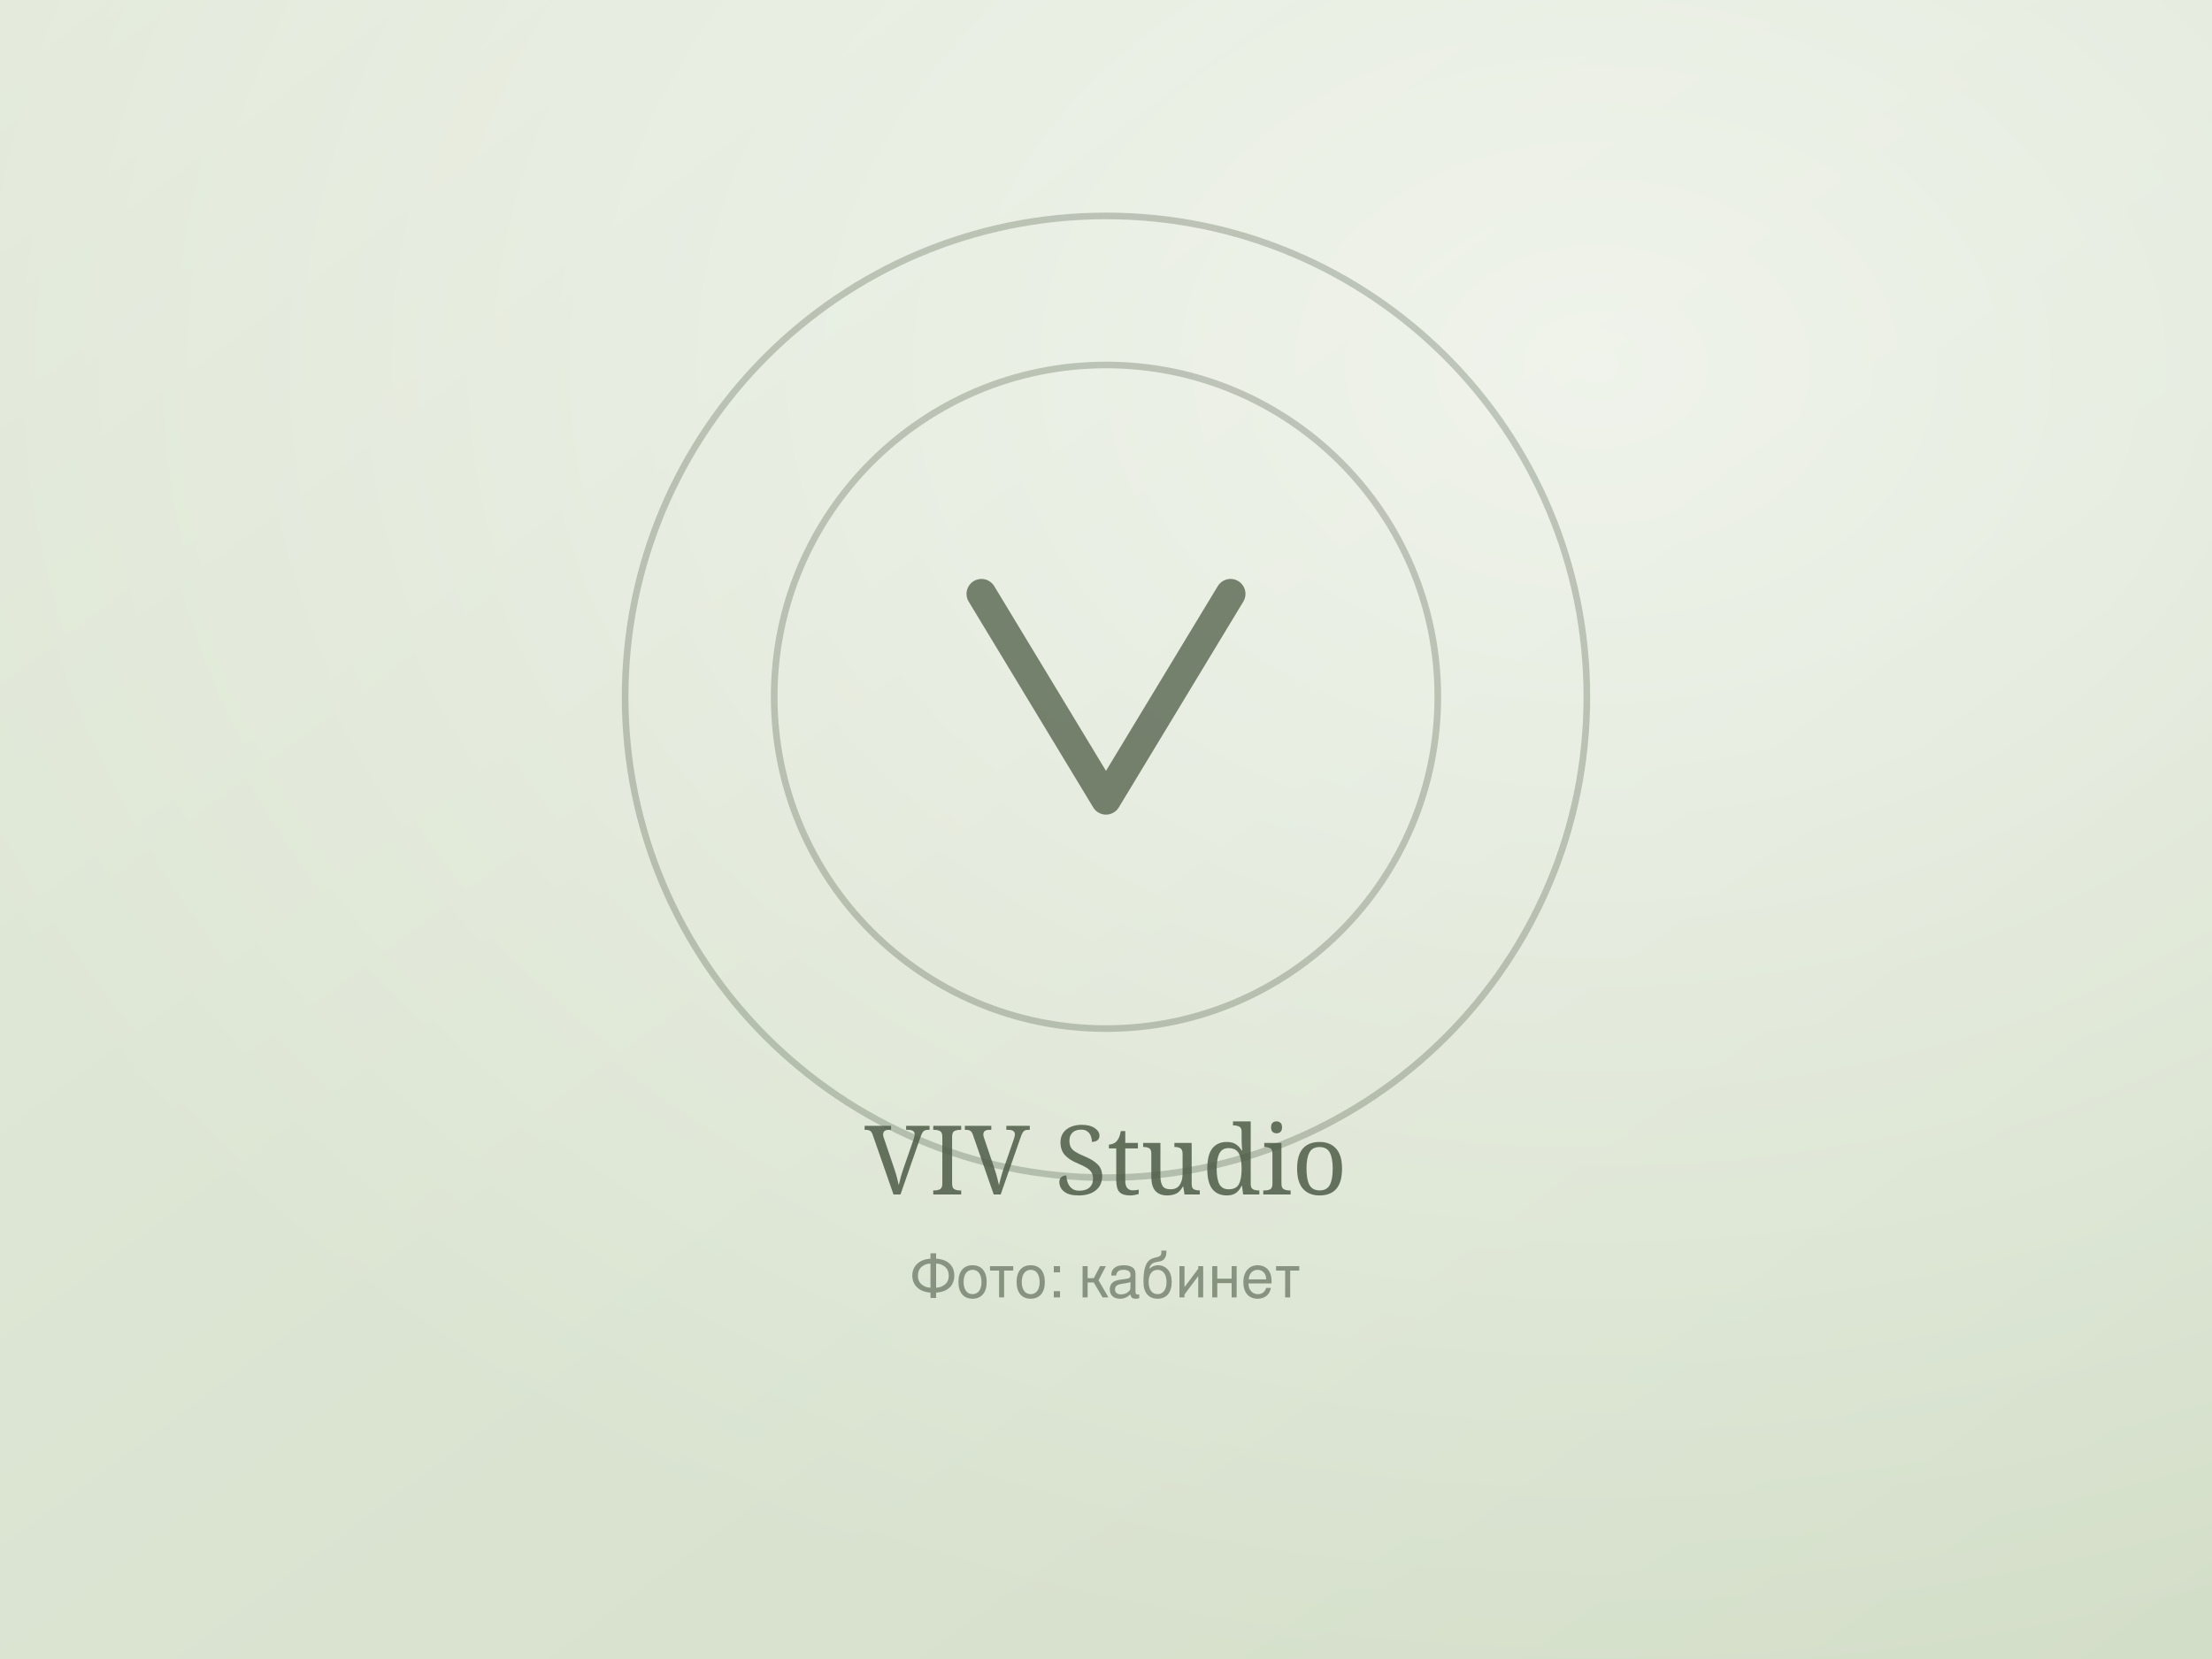
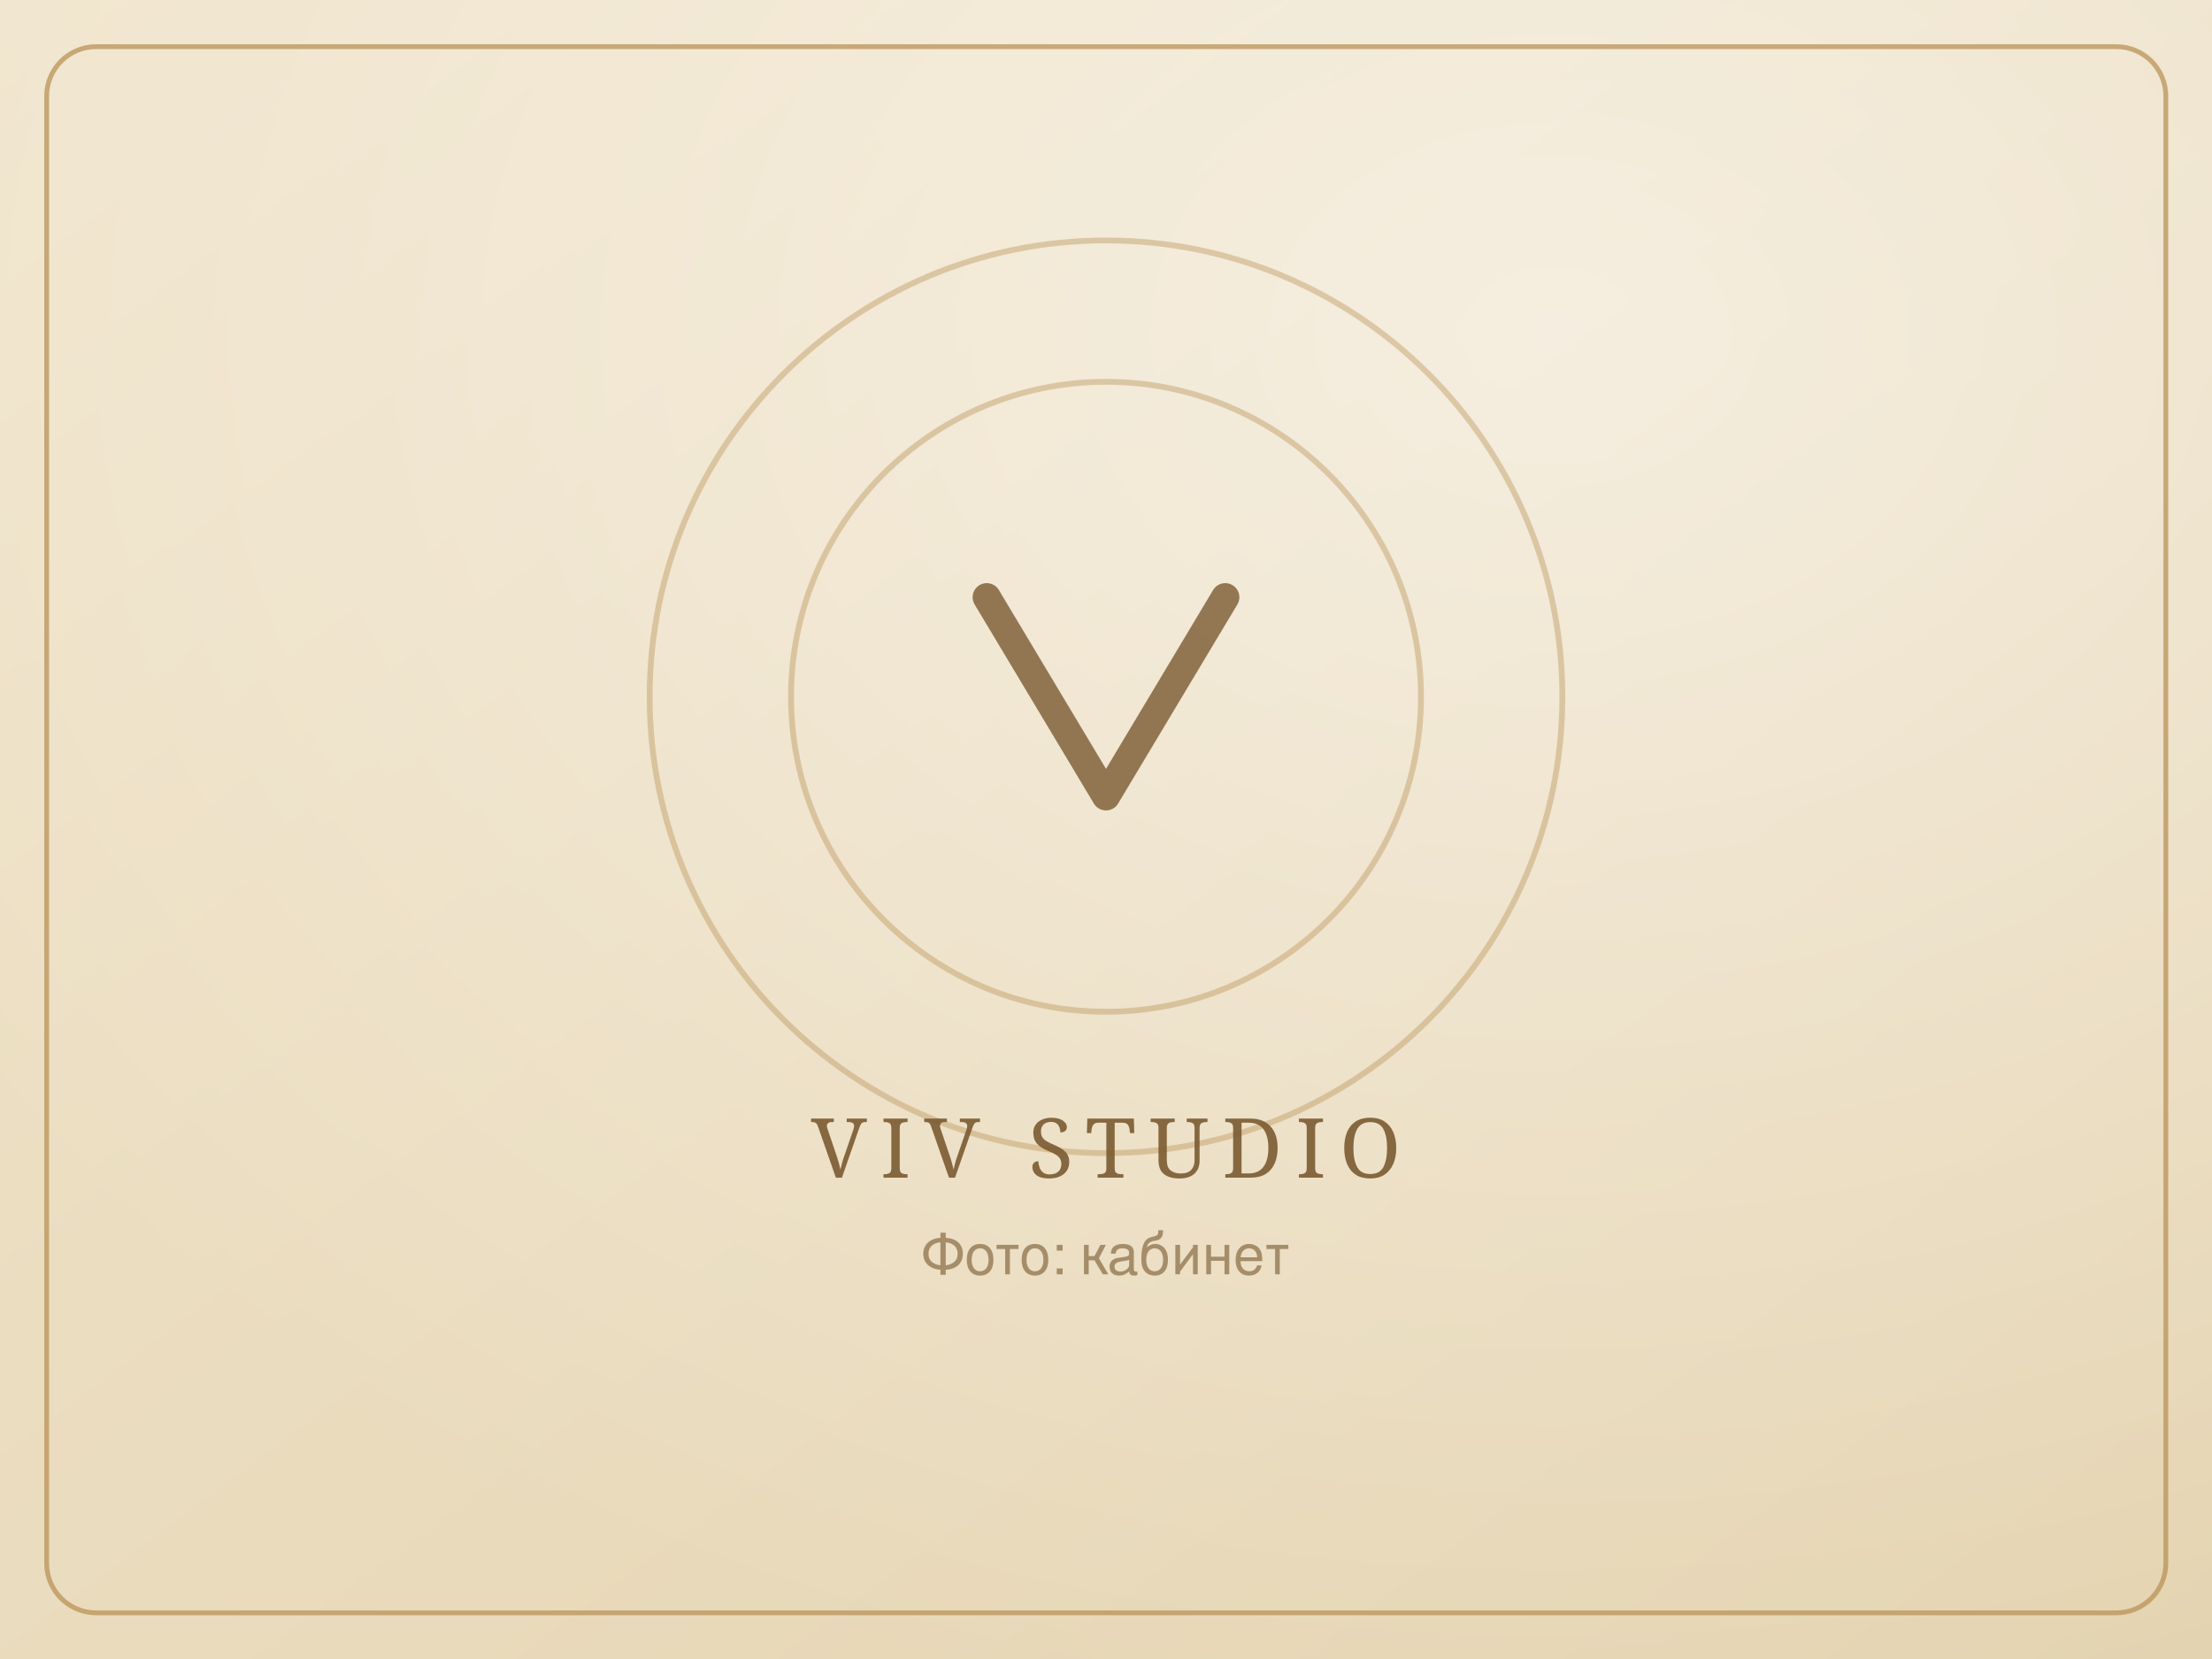
<svg xmlns="http://www.w3.org/2000/svg" viewBox="0 0 460 345" width="460" height="345" role="img" aria-label="Фото: кабинет">
  <defs>
    <linearGradient id="g" x1="0" y1="0" x2="1" y2="1">
-       <stop offset="0" stop-color="#E3EADB" />
-       <stop offset="1" stop-color="#D3DEC8" />
+       <stop offset="0" stop-color="#F0E4CB" />
+       <stop offset="1" stop-color="#E4D3B0" />
    </linearGradient>
-     <radialGradient id="r" cx="0.72" cy="0.22" r="0.8">
-       <stop offset="0" stop-color="#FFFFFF" stop-opacity=".55" />
+     <radialGradient id="r" cx="0.7" cy="0.2" r="0.85">
+       <stop offset="0" stop-color="#FFFFFF" stop-opacity=".5" />
      <stop offset="1" stop-color="#FFFFFF" stop-opacity="0" />
    </radialGradient>
  </defs>
  <rect width="460" height="345" fill="url(#g)" />
  <rect width="460" height="345" fill="url(#r)" />
-   <g opacity=".30" fill="none" stroke="#4E5C46" stroke-width="1.38">
-     <circle cx="230.0" cy="144.9" r="69.0" />
-     <circle cx="230.0" cy="144.9" r="100.0" />
+   <rect x="9.7" y="9.7" width="440.7" height="325.7" rx="10.3" fill="none" stroke="#B99358" stroke-width="1" opacity=".75" />
+   <g opacity=".42" fill="none" stroke="#B99358" stroke-width="1.21">
+     <circle cx="230.0" cy="144.9" r="65.5" />
+     <circle cx="230.0" cy="144.9" r="94.9" />
  </g>
  <g transform="translate(230.0 144.9)">
-     <path d="M-25.9 -21.4L0 21.4L25.9 -21.4" fill="none" stroke="#4E5C46" stroke-width="6.21" stroke-linecap="round" stroke-linejoin="round" opacity=".75" />
+     <path d="M-24.8 -20.7L0 20.7L24.8 -20.7" fill="none" stroke="#7A5A31" stroke-width="5.87" stroke-linecap="round" stroke-linejoin="round" opacity=".8" />
  </g>
-   <text x="230.0" y="248.4" text-anchor="middle" font-family="Georgia, serif" font-size="20.0" fill="#4E5C46" opacity=".85">VIV Studio</text>
-   <text x="230.0" y="269.8" text-anchor="middle" font-family="Helvetica, Arial, sans-serif" font-size="12.4" fill="#4E5C46" opacity=".6">Фото: кабинет</text>
+   <text x="230.0" y="244.9" text-anchor="middle" font-family="Georgia, serif" font-size="17.2" fill="#7A5A31" opacity=".9" letter-spacing="2.8">VIV STUDIO</text>
+   <text x="230.0" y="265.0" text-anchor="middle" font-family="Helvetica, Arial, sans-serif" font-size="11.7" fill="#7A5A31" opacity=".62">Фото: кабинет</text>
</svg>
